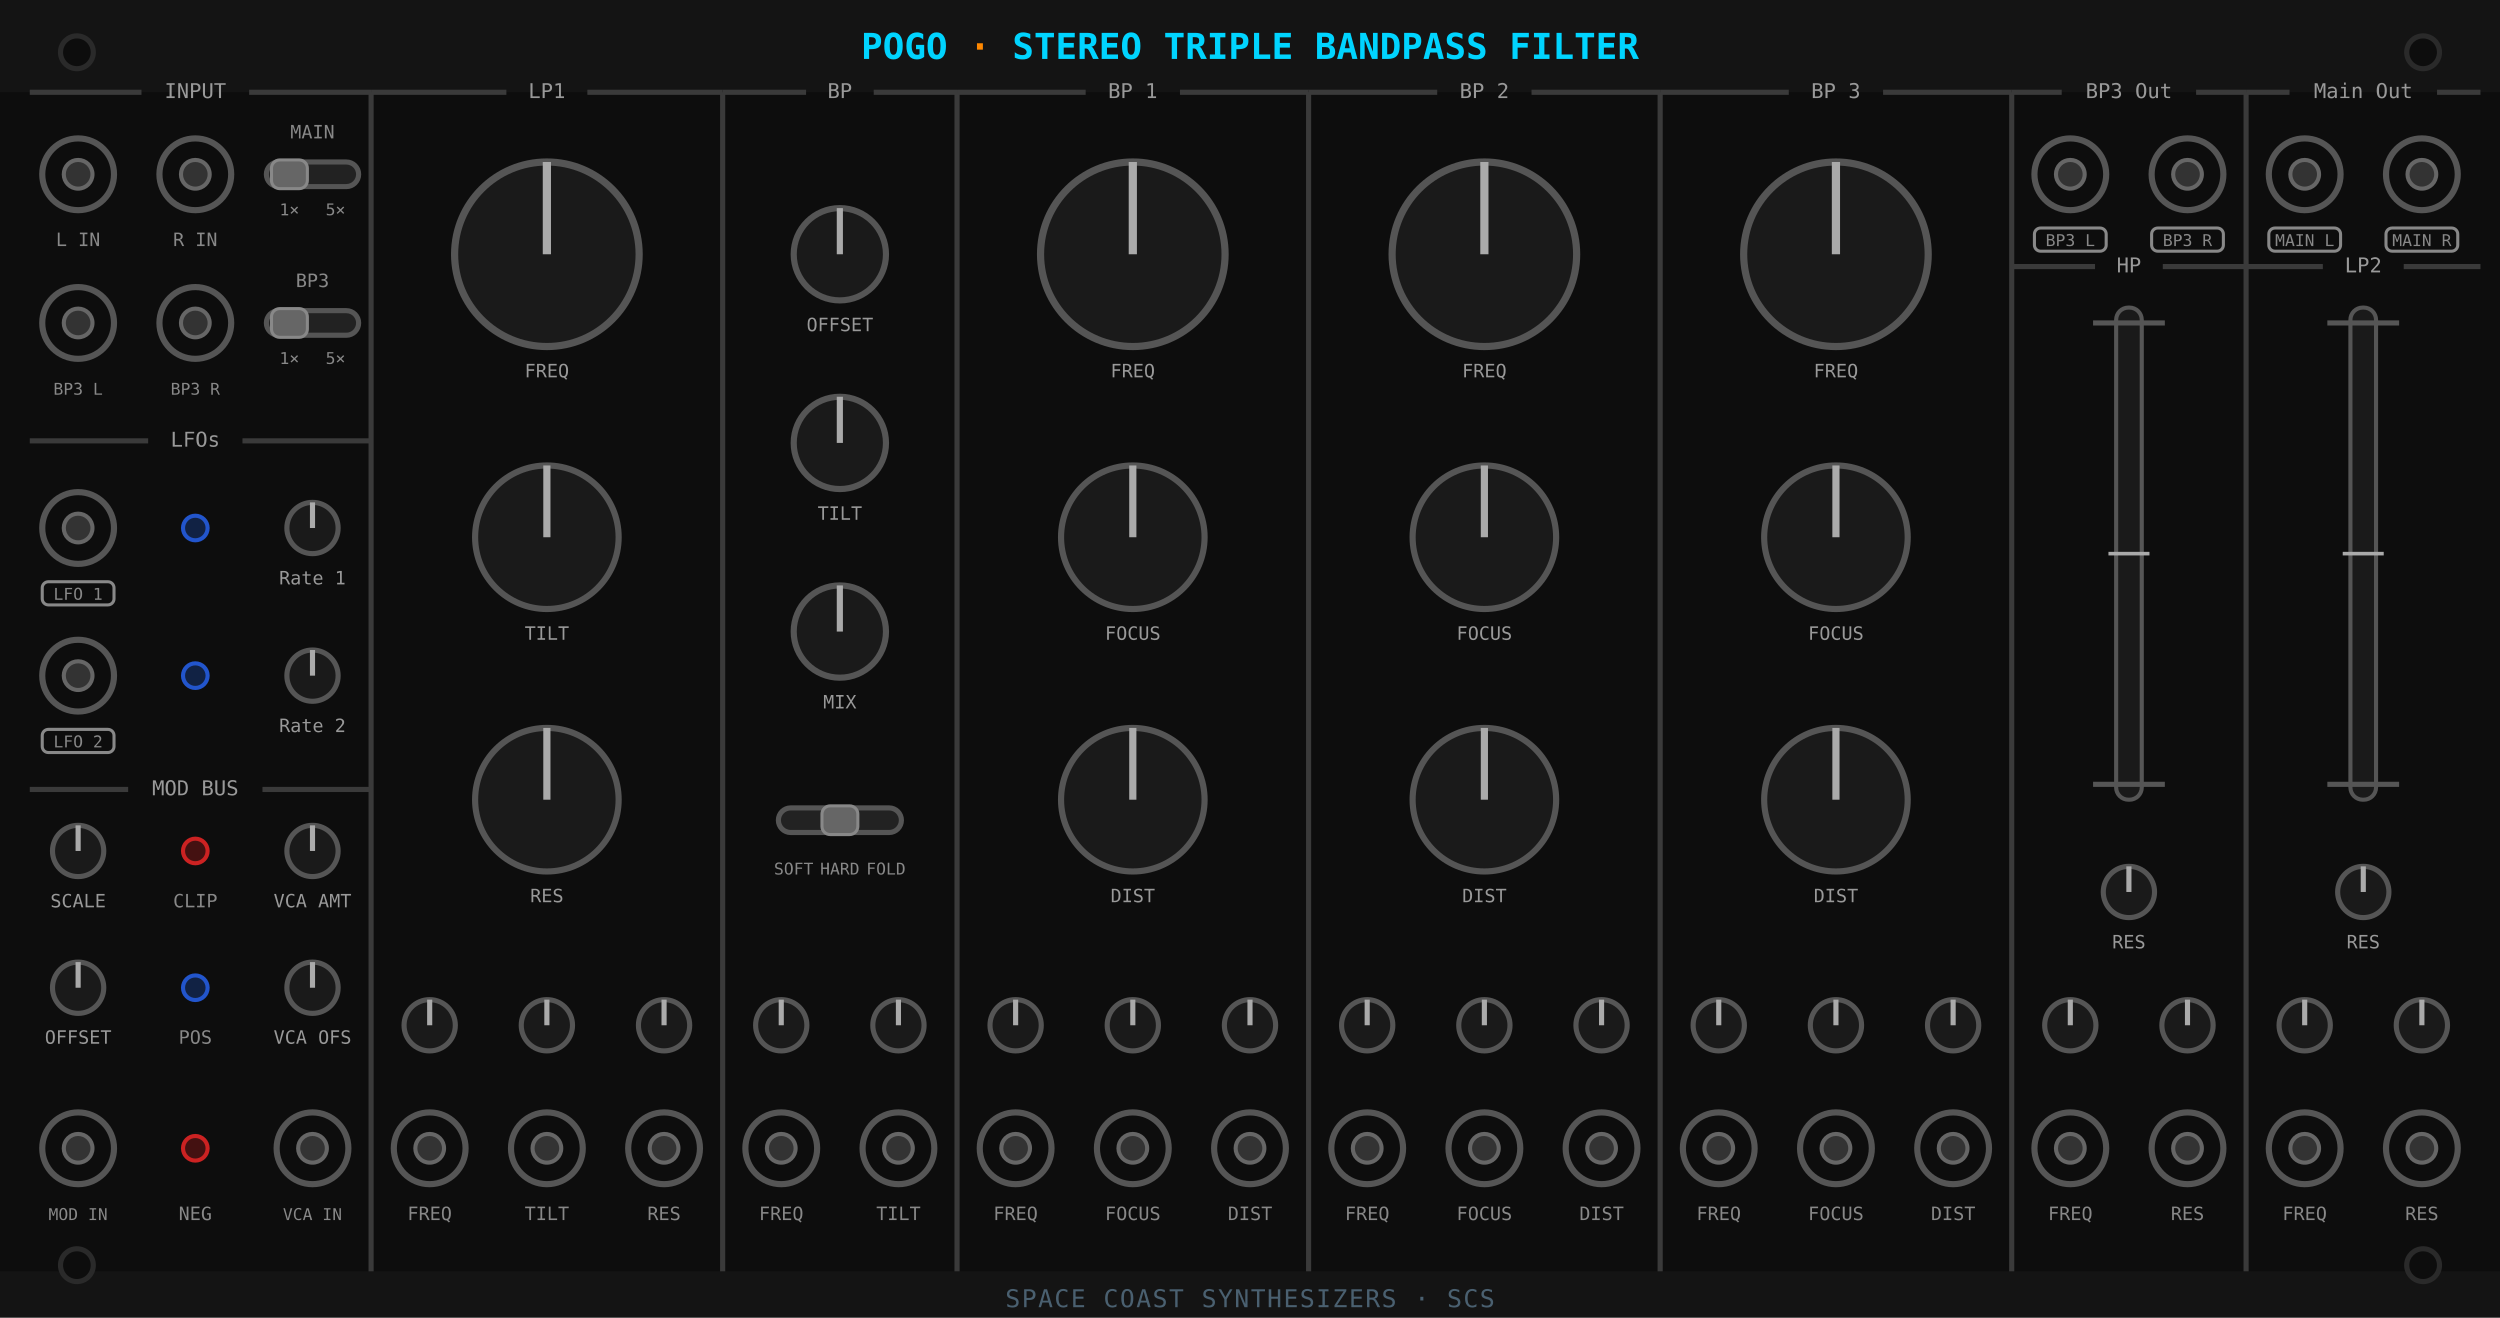
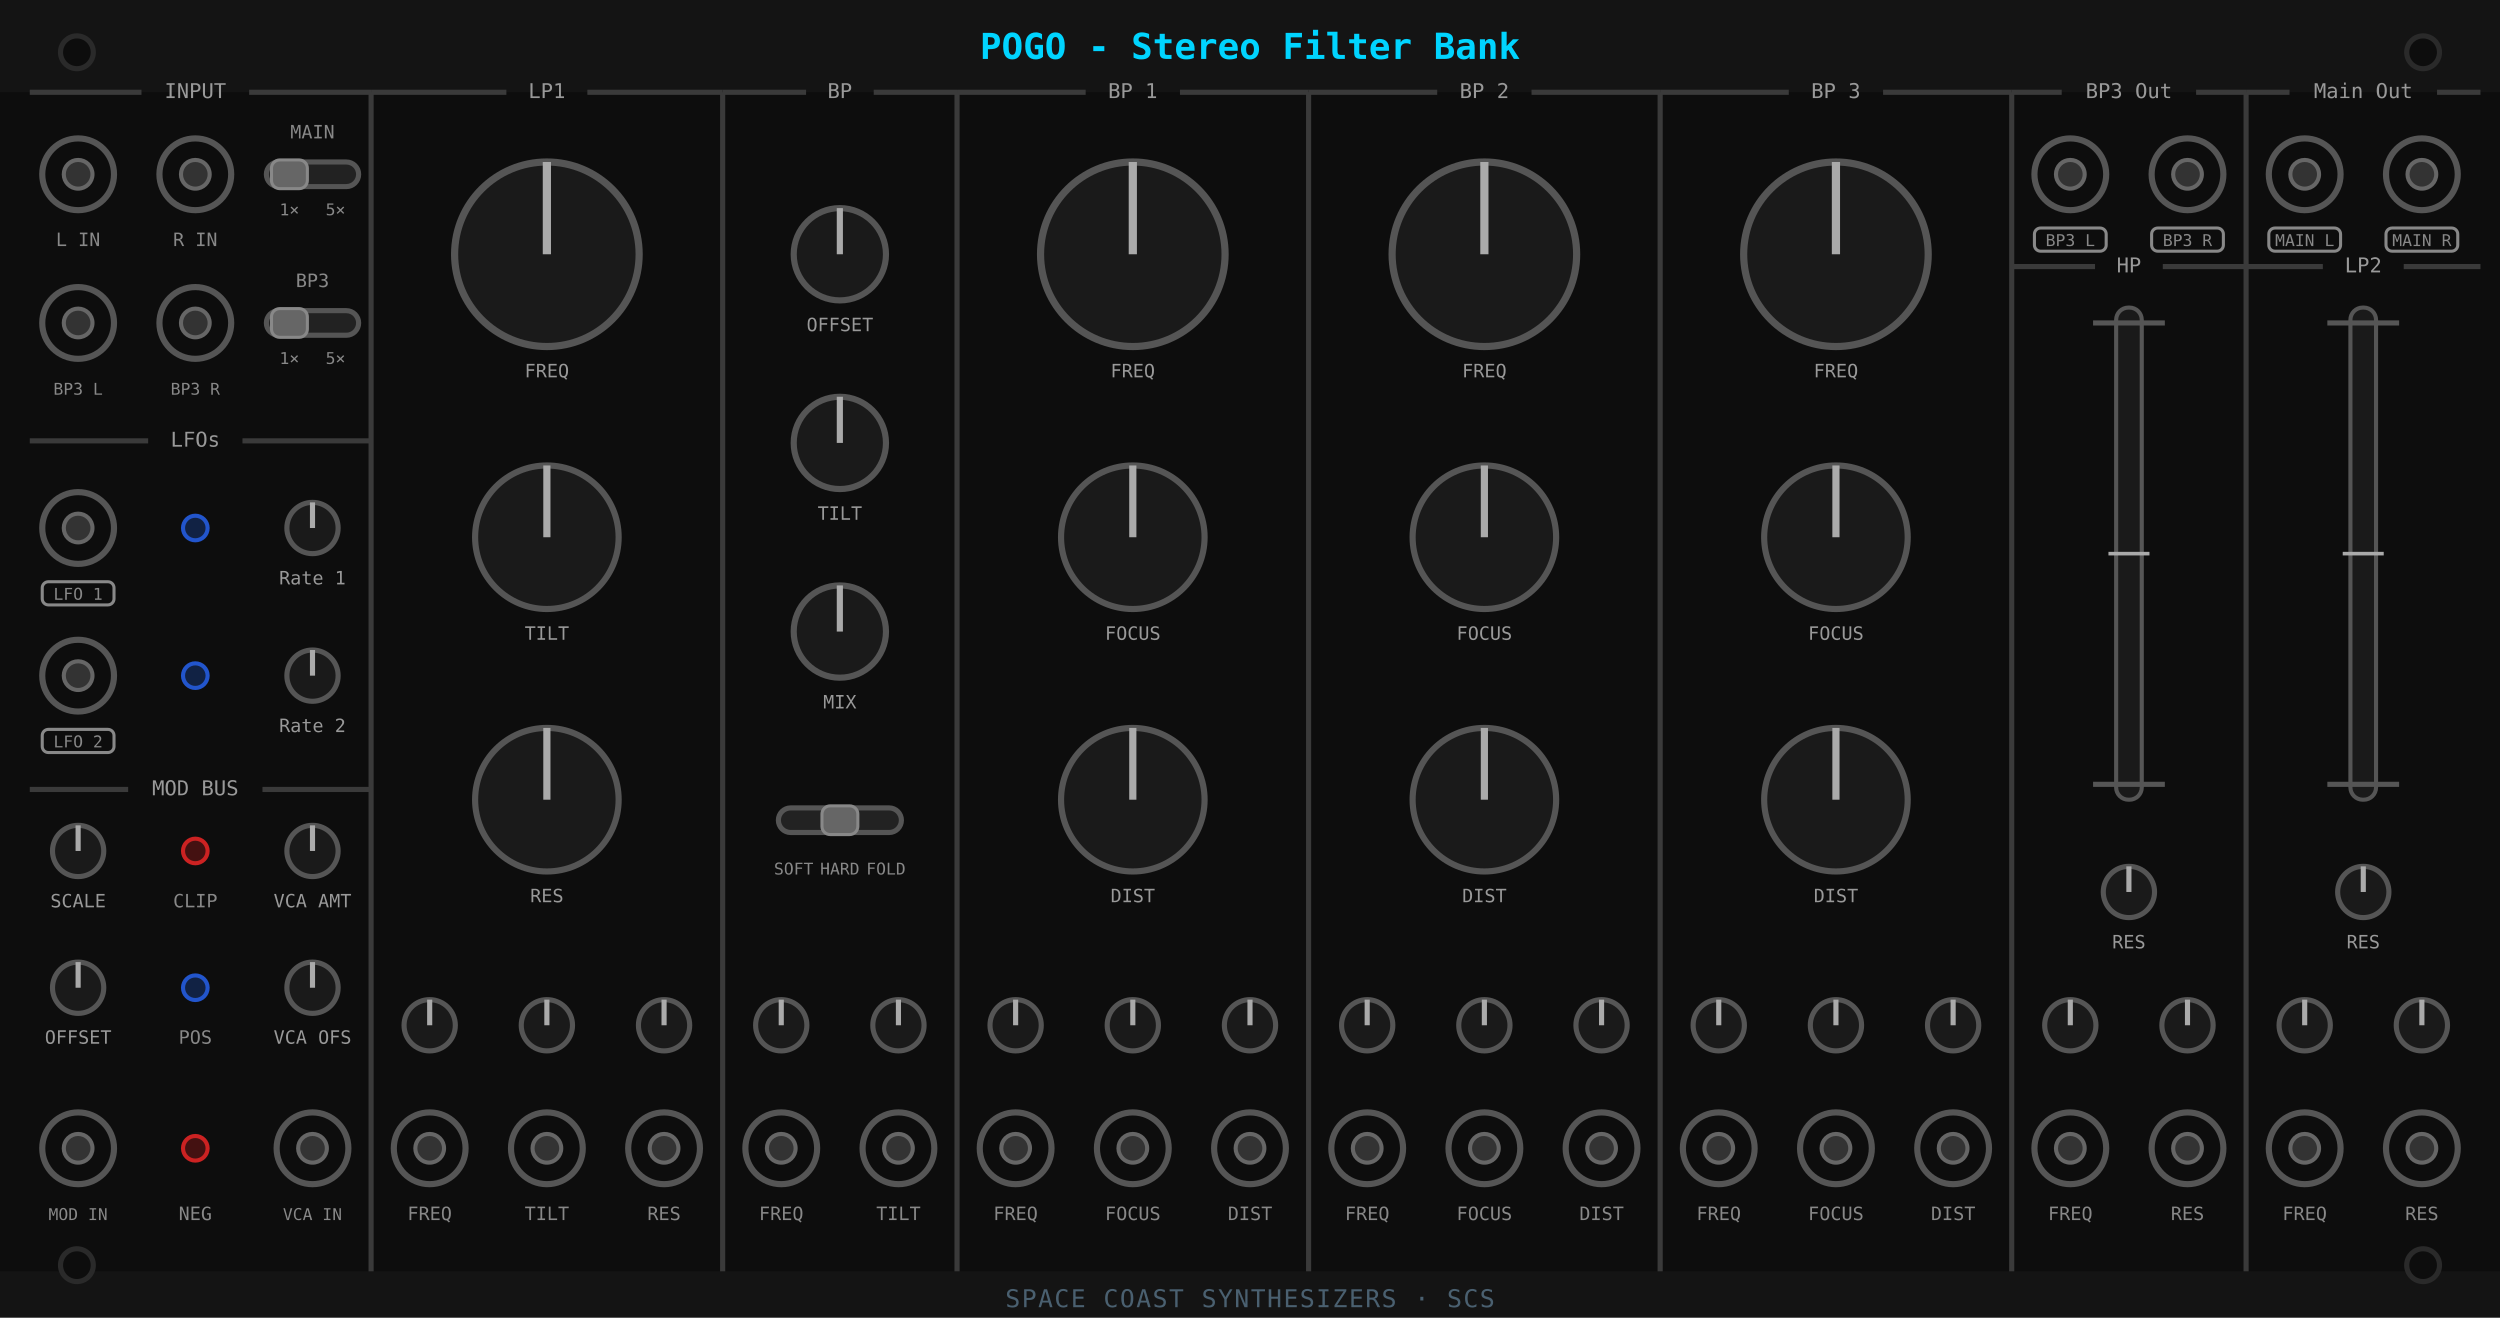
<svg xmlns="http://www.w3.org/2000/svg" width="243.84mm" height="128.5mm" viewBox="0 0 243.84 128.5">
  <rect x="0" y="0" width="243.84" height="128.5" fill="#0d0d0d" />
  <rect x="0" y="0" width="243.84" height="9.0" fill="#141414" />
  <rect x="0" y="124.0" width="243.84" height="4.5" fill="#141414" />
  <circle cx="7.5" cy="5.1" r="1.6" fill="#0d0d0d" stroke="#2a2a2a" stroke-width="0.5" />
  <circle cx="236.34" cy="5.1" r="1.6" fill="#0d0d0d" stroke="#2a2a2a" stroke-width="0.5" />
  <circle cx="7.5" cy="123.4" r="1.6" fill="#0d0d0d" stroke="#2a2a2a" stroke-width="0.5" />
  <circle cx="236.34" cy="123.4" r="1.6" fill="#0d0d0d" stroke="#2a2a2a" stroke-width="0.5" />
-   <text x="121.92" y="5.75" fill="#00d4ff" font-family="monospace" font-size="3.5" font-weight="bold" text-anchor="middle">POGO  <tspan fill="#ff8800">·</tspan> STEREO TRIPLE BANDPASS FILTER</text>
+   <text x="121.92" y="5.75" fill="#00d4ff" font-family="monospace" font-size="3.5" font-weight="bold" text-anchor="middle">POGO - Stereo Filter Bank</text>
  <text x="121.92" y="127.5" fill="#4a6070" font-family="monospace" font-size="2.4" text-anchor="middle" letter-spacing="0.15">SPACE COAST SYNTHESIZERS  ·  SCS</text>
  <line x1="36.195" y1="9.0" x2="36.195" y2="124.0" stroke="#3a3a3a" stroke-width="0.5" />
  <line x1="70.485" y1="9.0" x2="70.485" y2="124.0" stroke="#3a3a3a" stroke-width="0.5" />
  <line x1="93.345" y1="9.0" x2="93.345" y2="124.0" stroke="#3a3a3a" stroke-width="0.5" />
  <line x1="127.635" y1="9.0" x2="127.635" y2="124.0" stroke="#3a3a3a" stroke-width="0.5" />
  <line x1="161.925" y1="9.0" x2="161.925" y2="124.0" stroke="#3a3a3a" stroke-width="0.5" />
  <line x1="196.215" y1="9.0" x2="196.215" y2="124.0" stroke="#3a3a3a" stroke-width="0.5" />
  <line x1="219.075" y1="9.0" x2="219.075" y2="124.0" stroke="#3a3a3a" stroke-width="0.5" />
  <line x1="2.905" y1="9.0" x2="13.80" y2="9.0" stroke="#3a3a3a" stroke-width="0.5" />
  <line x1="24.30" y1="9.0" x2="36.195" y2="9.0" stroke="#3a3a3a" stroke-width="0.5" />
  <text x="19.05" y="9.0" fill="#999" font-family="monospace" font-size="2.0" text-anchor="middle" dominant-baseline="middle">INPUT</text>
  <line x1="2.905" y1="43.0" x2="14.45" y2="43.0" stroke="#3a3a3a" stroke-width="0.5" />
  <line x1="23.65" y1="43.0" x2="36.195" y2="43.0" stroke="#3a3a3a" stroke-width="0.5" />
  <text x="19.05" y="43.0" fill="#999" font-family="monospace" font-size="2.0" text-anchor="middle" dominant-baseline="middle">LFOs</text>
  <line x1="2.905" y1="77.0" x2="12.50" y2="77.0" stroke="#3a3a3a" stroke-width="0.5" />
  <line x1="25.60" y1="77.0" x2="36.195" y2="77.0" stroke="#3a3a3a" stroke-width="0.5" />
  <text x="19.05" y="77.0" fill="#999" font-family="monospace" font-size="2.0" text-anchor="middle" dominant-baseline="middle">MOD BUS</text>
  <line x1="36.195" y1="9.0" x2="49.39" y2="9.0" stroke="#3a3a3a" stroke-width="0.5" />
  <line x1="57.29" y1="9.0" x2="70.485" y2="9.0" stroke="#3a3a3a" stroke-width="0.5" />
  <text x="53.34" y="9.0" fill="#999" font-family="monospace" font-size="2.0" text-anchor="middle" dominant-baseline="middle">LP1</text>
  <line x1="70.485" y1="9.0" x2="78.62" y2="9.0" stroke="#3a3a3a" stroke-width="0.5" />
  <line x1="85.22" y1="9.0" x2="93.345" y2="9.0" stroke="#3a3a3a" stroke-width="0.5" />
  <text x="81.915" y="9.0" fill="#999" font-family="monospace" font-size="2.0" text-anchor="middle" dominant-baseline="middle">BP</text>
  <line x1="93.345" y1="9.0" x2="105.89" y2="9.0" stroke="#3a3a3a" stroke-width="0.5" />
  <line x1="115.09" y1="9.0" x2="127.635" y2="9.0" stroke="#3a3a3a" stroke-width="0.5" />
  <text x="110.49" y="9.0" fill="#999" font-family="monospace" font-size="2.0" text-anchor="middle" dominant-baseline="middle">BP 1</text>
  <line x1="127.635" y1="9.0" x2="140.18" y2="9.0" stroke="#3a3a3a" stroke-width="0.5" />
  <line x1="149.38" y1="9.0" x2="161.925" y2="9.0" stroke="#3a3a3a" stroke-width="0.5" />
  <text x="144.78" y="9.0" fill="#999" font-family="monospace" font-size="2.0" text-anchor="middle" dominant-baseline="middle">BP 2</text>
  <line x1="161.925" y1="9.0" x2="174.47" y2="9.0" stroke="#3a3a3a" stroke-width="0.5" />
  <line x1="183.67" y1="9.0" x2="196.215" y2="9.0" stroke="#3a3a3a" stroke-width="0.5" />
  <text x="179.07" y="9.0" fill="#999" font-family="monospace" font-size="2.0" text-anchor="middle" dominant-baseline="middle">BP 3</text>
  <line x1="196.215" y1="9.0" x2="201.09" y2="9.0" stroke="#3a3a3a" stroke-width="0.5" />
  <line x1="214.20" y1="9.0" x2="219.075" y2="9.0" stroke="#3a3a3a" stroke-width="0.5" />
  <text x="207.645" y="9.0" fill="#999" font-family="monospace" font-size="2.0" text-anchor="middle" dominant-baseline="middle">BP3 Out</text>
  <line x1="196.215" y1="26.0" x2="204.34" y2="26.0" stroke="#3a3a3a" stroke-width="0.5" />
  <line x1="210.95" y1="26.0" x2="219.075" y2="26.0" stroke="#3a3a3a" stroke-width="0.5" />
  <text x="207.645" y="26.0" fill="#999" font-family="monospace" font-size="2.0" text-anchor="middle" dominant-baseline="middle">HP</text>
  <line x1="219.075" y1="9.0" x2="223.31" y2="9.0" stroke="#3a3a3a" stroke-width="0.5" />
  <line x1="237.70" y1="9.0" x2="241.935" y2="9.0" stroke="#3a3a3a" stroke-width="0.5" />
  <text x="230.505" y="9.0" fill="#999" font-family="monospace" font-size="2.0" text-anchor="middle" dominant-baseline="middle">Main Out</text>
  <line x1="219.075" y1="26.0" x2="226.56" y2="26.0" stroke="#3a3a3a" stroke-width="0.5" />
  <line x1="234.45" y1="26.0" x2="241.935" y2="26.0" stroke="#3a3a3a" stroke-width="0.5" />
  <text x="230.505" y="26.0" fill="#999" font-family="monospace" font-size="2.0" text-anchor="middle" dominant-baseline="middle">LP2</text>
  <circle cx="7.62" cy="17.0" r="3.5" fill="none" stroke="#555" stroke-width="0.6" />
  <circle cx="7.62" cy="17.0" r="1.4" fill="#333" stroke="#666" stroke-width="0.4" />
  <text x="7.62" y="24.0" fill="#888" font-family="monospace" font-size="1.8" text-anchor="middle">L IN</text>
  <circle cx="19.05" cy="17.0" r="3.5" fill="none" stroke="#555" stroke-width="0.6" />
  <circle cx="19.05" cy="17.0" r="1.4" fill="#333" stroke="#666" stroke-width="0.4" />
  <text x="19.05" y="24.0" fill="#888" font-family="monospace" font-size="1.8" text-anchor="middle">R IN</text>
  <text x="30.48" y="13.5" fill="#888" font-family="monospace" font-size="1.8" text-anchor="middle">MAIN</text>
  <rect x="25.98" y="15.80" width="9" height="2.4" rx="1.2" fill="#222" stroke="#555" stroke-width="0.5" />
  <rect x="26.48" y="15.60" width="3.5" height="2.8" rx="0.8" fill="#666" stroke="#888" stroke-width="0.3" />
  <text x="28.23" y="21.0" fill="#888" font-family="monospace" font-size="1.6" text-anchor="middle">1×</text>
  <text x="32.73" y="21.0" fill="#888" font-family="monospace" font-size="1.6" text-anchor="middle">5×</text>
  <circle cx="7.62" cy="31.5" r="3.5" fill="none" stroke="#555" stroke-width="0.6" />
  <circle cx="7.62" cy="31.5" r="1.4" fill="#333" stroke="#666" stroke-width="0.4" />
  <text x="7.62" y="38.5" fill="#888" font-family="monospace" font-size="1.6" text-anchor="middle">BP3 L</text>
  <circle cx="19.05" cy="31.5" r="3.5" fill="none" stroke="#555" stroke-width="0.6" />
  <circle cx="19.05" cy="31.5" r="1.4" fill="#333" stroke="#666" stroke-width="0.4" />
  <text x="19.05" y="38.5" fill="#888" font-family="monospace" font-size="1.6" text-anchor="middle">BP3 R</text>
  <text x="30.48" y="28.0" fill="#888" font-family="monospace" font-size="1.8" text-anchor="middle">BP3</text>
  <rect x="25.98" y="30.30" width="9" height="2.4" rx="1.2" fill="#222" stroke="#555" stroke-width="0.5" />
  <rect x="26.48" y="30.10" width="3.5" height="2.8" rx="0.8" fill="#666" stroke="#888" stroke-width="0.3" />
  <text x="28.23" y="35.5" fill="#888" font-family="monospace" font-size="1.6" text-anchor="middle">1×</text>
  <text x="32.73" y="35.5" fill="#888" font-family="monospace" font-size="1.6" text-anchor="middle">5×</text>
  <circle cx="7.62" cy="51.5" r="3.5" fill="none" stroke="#555" stroke-width="0.6" />
  <circle cx="7.62" cy="51.5" r="1.4" fill="#333" stroke="#666" stroke-width="0.4" />
  <rect x="4.12" y="56.74" width="7.0" height="2.26" rx="0.6" fill="none" stroke="#888" stroke-width="0.3" />
  <text x="7.62" y="58.5" fill="#888" font-family="monospace" font-size="1.6" text-anchor="middle">LFO 1</text>
  <circle cx="19.05" cy="51.5" r="1.2" fill="#112244" stroke="#2255cc" stroke-width="0.4" />
  <circle cx="30.48" cy="51.5" r="2.5" fill="#1a1a1a" stroke="#555" stroke-width="0.5" />
  <line x1="30.48" y1="51.5" x2="30.48" y2="49.0" stroke="#aaa" stroke-width="0.5" />
  <text x="30.48" y="57.0" fill="#999" font-family="monospace" font-size="1.8" text-anchor="middle">Rate 1</text>
  <circle cx="7.62" cy="65.9" r="3.5" fill="none" stroke="#555" stroke-width="0.6" />
  <circle cx="7.62" cy="65.9" r="1.4" fill="#333" stroke="#666" stroke-width="0.4" />
  <rect x="4.12" y="71.14" width="7.0" height="2.26" rx="0.6" fill="none" stroke="#888" stroke-width="0.3" />
  <text x="7.62" y="72.9" fill="#888" font-family="monospace" font-size="1.6" text-anchor="middle">LFO 2</text>
  <circle cx="19.05" cy="65.9" r="1.2" fill="#112244" stroke="#2255cc" stroke-width="0.4" />
  <circle cx="30.48" cy="65.9" r="2.5" fill="#1a1a1a" stroke="#555" stroke-width="0.5" />
  <line x1="30.48" y1="65.9" x2="30.48" y2="63.4" stroke="#aaa" stroke-width="0.5" />
  <text x="30.48" y="71.4" fill="#999" font-family="monospace" font-size="1.8" text-anchor="middle">Rate 2</text>
  <circle cx="7.62" cy="83.0" r="2.5" fill="#1a1a1a" stroke="#555" stroke-width="0.5" />
  <line x1="7.62" y1="83.0" x2="7.62" y2="80.5" stroke="#aaa" stroke-width="0.5" />
  <text x="7.62" y="88.5" fill="#999" font-family="monospace" font-size="1.8" text-anchor="middle">SCALE</text>
  <circle cx="30.48" cy="83.0" r="2.5" fill="#1a1a1a" stroke="#555" stroke-width="0.5" />
  <line x1="30.48" y1="83.0" x2="30.48" y2="80.5" stroke="#aaa" stroke-width="0.5" />
  <text x="30.48" y="88.5" fill="#999" font-family="monospace" font-size="1.8" text-anchor="middle">VCA AMT</text>
  <circle cx="19.05" cy="83.0" r="1.2" fill="#441111" stroke="#cc2222" stroke-width="0.4" />
  <text x="19.05" y="88.5" fill="#888" font-family="monospace" font-size="1.8" text-anchor="middle">CLIP</text>
  <circle cx="7.62" cy="96.34" r="2.5" fill="#1a1a1a" stroke="#555" stroke-width="0.5" />
  <line x1="7.62" y1="96.34" x2="7.62" y2="93.84" stroke="#aaa" stroke-width="0.5" />
  <text x="7.62" y="101.8" fill="#999" font-family="monospace" font-size="1.8" text-anchor="middle">OFFSET</text>
  <circle cx="30.48" cy="96.34" r="2.5" fill="#1a1a1a" stroke="#555" stroke-width="0.5" />
  <line x1="30.48" y1="96.34" x2="30.48" y2="93.84" stroke="#aaa" stroke-width="0.5" />
  <text x="30.48" y="101.8" fill="#999" font-family="monospace" font-size="1.8" text-anchor="middle">VCA OFS</text>
  <circle cx="19.05" cy="96.34" r="1.2" fill="#112244" stroke="#2255cc" stroke-width="0.4" />
  <text x="19.05" y="101.8" fill="#888" font-family="monospace" font-size="1.8" text-anchor="middle">POS</text>
  <circle cx="7.62" cy="112.0" r="3.5" fill="none" stroke="#555" stroke-width="0.6" />
  <circle cx="7.62" cy="112.0" r="1.4" fill="#333" stroke="#666" stroke-width="0.4" />
  <text x="7.62" y="119.0" fill="#888" font-family="monospace" font-size="1.6" text-anchor="middle">MOD IN</text>
  <circle cx="19.05" cy="112.0" r="1.2" fill="#441111" stroke="#cc2222" stroke-width="0.4" />
  <text x="19.05" y="119.0" fill="#888" font-family="monospace" font-size="1.8" text-anchor="middle">NEG</text>
  <circle cx="30.48" cy="112.0" r="3.5" fill="none" stroke="#555" stroke-width="0.6" />
  <circle cx="30.48" cy="112.0" r="1.4" fill="#333" stroke="#666" stroke-width="0.4" />
  <text x="30.48" y="119.0" fill="#888" font-family="monospace" font-size="1.6" text-anchor="middle">VCA IN</text>
  <circle cx="53.34" cy="24.8" r="9.0" fill="#1a1a1a" stroke="#555" stroke-width="0.7" />
  <line x1="53.34" y1="24.8" x2="53.34" y2="15.8" stroke="#aaa" stroke-width="0.8" />
  <text x="53.34" y="36.8" fill="#999" font-family="monospace" font-size="1.8" text-anchor="middle">FREQ</text>
  <circle cx="53.34" cy="52.4" r="7.0" fill="#1a1a1a" stroke="#555" stroke-width="0.6" />
  <line x1="53.34" y1="52.4" x2="53.34" y2="45.4" stroke="#aaa" stroke-width="0.7" />
  <text x="53.34" y="62.4" fill="#999" font-family="monospace" font-size="1.8" text-anchor="middle">TILT</text>
  <circle cx="53.34" cy="78.0" r="7.0" fill="#1a1a1a" stroke="#555" stroke-width="0.6" />
  <line x1="53.34" y1="78.0" x2="53.34" y2="71.0" stroke="#aaa" stroke-width="0.7" />
  <text x="53.34" y="88.0" fill="#999" font-family="monospace" font-size="1.8" text-anchor="middle">RES</text>
  <circle cx="41.91" cy="100.0" r="2.5" fill="#1a1a1a" stroke="#555" stroke-width="0.5" />
  <line x1="41.91" y1="100.0" x2="41.91" y2="97.5" stroke="#aaa" stroke-width="0.5" />
  <text x="41.91" y="105.5" fill="#999" font-family="monospace" font-size="1.8" text-anchor="middle" />
  <circle cx="53.34" cy="100.0" r="2.5" fill="#1a1a1a" stroke="#555" stroke-width="0.5" />
  <line x1="53.34" y1="100.0" x2="53.34" y2="97.5" stroke="#aaa" stroke-width="0.5" />
  <text x="53.34" y="105.5" fill="#999" font-family="monospace" font-size="1.8" text-anchor="middle" />
  <circle cx="64.77" cy="100.0" r="2.5" fill="#1a1a1a" stroke="#555" stroke-width="0.5" />
  <line x1="64.77" y1="100.0" x2="64.77" y2="97.5" stroke="#aaa" stroke-width="0.5" />
  <text x="64.77" y="105.5" fill="#999" font-family="monospace" font-size="1.8" text-anchor="middle" />
  <circle cx="41.91" cy="112.0" r="3.5" fill="none" stroke="#555" stroke-width="0.6" />
  <circle cx="41.91" cy="112.0" r="1.4" fill="#333" stroke="#666" stroke-width="0.4" />
  <text x="41.91" y="119.0" fill="#888" font-family="monospace" font-size="1.8" text-anchor="middle">FREQ</text>
  <circle cx="53.34" cy="112.0" r="3.5" fill="none" stroke="#555" stroke-width="0.6" />
  <circle cx="53.34" cy="112.0" r="1.4" fill="#333" stroke="#666" stroke-width="0.4" />
  <text x="53.34" y="119.0" fill="#888" font-family="monospace" font-size="1.8" text-anchor="middle">TILT</text>
  <circle cx="64.77" cy="112.0" r="3.5" fill="none" stroke="#555" stroke-width="0.6" />
  <circle cx="64.77" cy="112.0" r="1.4" fill="#333" stroke="#666" stroke-width="0.4" />
  <text x="64.77" y="119.0" fill="#888" font-family="monospace" font-size="1.8" text-anchor="middle">RES</text>
  <circle cx="81.915" cy="24.8" r="4.5" fill="#1a1a1a" stroke="#555" stroke-width="0.6" />
  <line x1="81.915" y1="24.8" x2="81.915" y2="20.3" stroke="#aaa" stroke-width="0.6" />
  <text x="81.915" y="32.3" fill="#999" font-family="monospace" font-size="1.8" text-anchor="middle">OFFSET</text>
  <circle cx="81.915" cy="43.2" r="4.5" fill="#1a1a1a" stroke="#555" stroke-width="0.6" />
  <line x1="81.915" y1="43.2" x2="81.915" y2="38.7" stroke="#aaa" stroke-width="0.6" />
  <text x="81.915" y="50.7" fill="#999" font-family="monospace" font-size="1.8" text-anchor="middle">TILT</text>
  <circle cx="81.915" cy="61.6" r="4.5" fill="#1a1a1a" stroke="#555" stroke-width="0.6" />
  <line x1="81.915" y1="61.6" x2="81.915" y2="57.1" stroke="#aaa" stroke-width="0.6" />
  <text x="81.915" y="69.1" fill="#999" font-family="monospace" font-size="1.8" text-anchor="middle">MIX</text>
  <rect x="75.92" y="78.80" width="12" height="2.4" rx="1.2" fill="#222" stroke="#555" stroke-width="0.5" />
  <rect x="80.17" y="78.60" width="3.5" height="2.8" rx="0.8" fill="#666" stroke="#888" stroke-width="0.3" />
  <text x="77.415" y="85.3" fill="#888" font-family="monospace" font-size="1.6" text-anchor="middle">SOFT</text>
  <text x="81.915" y="85.3" fill="#888" font-family="monospace" font-size="1.6" text-anchor="middle">HARD</text>
  <text x="86.415" y="85.3" fill="#888" font-family="monospace" font-size="1.6" text-anchor="middle">FOLD</text>
  <text x="81.915" y="88.8" fill="#999" font-family="monospace" font-size="1.8" text-anchor="middle" />
  <circle cx="76.2" cy="100.0" r="2.5" fill="#1a1a1a" stroke="#555" stroke-width="0.5" />
  <line x1="76.2" y1="100.0" x2="76.2" y2="97.5" stroke="#aaa" stroke-width="0.5" />
  <text x="76.2" y="105.5" fill="#999" font-family="monospace" font-size="1.8" text-anchor="middle" />
  <circle cx="87.63" cy="100.0" r="2.5" fill="#1a1a1a" stroke="#555" stroke-width="0.5" />
  <line x1="87.63" y1="100.0" x2="87.63" y2="97.5" stroke="#aaa" stroke-width="0.5" />
  <text x="87.63" y="105.5" fill="#999" font-family="monospace" font-size="1.8" text-anchor="middle" />
  <circle cx="76.2" cy="112.0" r="3.5" fill="none" stroke="#555" stroke-width="0.6" />
  <circle cx="76.2" cy="112.0" r="1.4" fill="#333" stroke="#666" stroke-width="0.4" />
  <text x="76.2" y="119.0" fill="#888" font-family="monospace" font-size="1.8" text-anchor="middle">FREQ</text>
  <circle cx="87.63" cy="112.0" r="3.5" fill="none" stroke="#555" stroke-width="0.6" />
  <circle cx="87.63" cy="112.0" r="1.4" fill="#333" stroke="#666" stroke-width="0.4" />
  <text x="87.63" y="119.0" fill="#888" font-family="monospace" font-size="1.8" text-anchor="middle">TILT</text>
  <circle cx="110.49" cy="24.8" r="9.0" fill="#1a1a1a" stroke="#555" stroke-width="0.7" />
  <line x1="110.49" y1="24.8" x2="110.49" y2="15.8" stroke="#aaa" stroke-width="0.8" />
  <text x="110.49" y="36.8" fill="#999" font-family="monospace" font-size="1.8" text-anchor="middle">FREQ</text>
  <circle cx="110.49" cy="52.4" r="7.0" fill="#1a1a1a" stroke="#555" stroke-width="0.6" />
  <line x1="110.49" y1="52.4" x2="110.49" y2="45.4" stroke="#aaa" stroke-width="0.7" />
  <text x="110.49" y="62.4" fill="#999" font-family="monospace" font-size="1.8" text-anchor="middle">FOCUS</text>
  <circle cx="110.49" cy="78.0" r="7.0" fill="#1a1a1a" stroke="#555" stroke-width="0.6" />
  <line x1="110.49" y1="78.0" x2="110.49" y2="71.0" stroke="#aaa" stroke-width="0.7" />
  <text x="110.49" y="88.0" fill="#999" font-family="monospace" font-size="1.8" text-anchor="middle">DIST</text>
  <circle cx="99.06" cy="100.0" r="2.5" fill="#1a1a1a" stroke="#555" stroke-width="0.5" />
  <line x1="99.06" y1="100.0" x2="99.06" y2="97.5" stroke="#aaa" stroke-width="0.5" />
  <text x="99.06" y="105.5" fill="#999" font-family="monospace" font-size="1.8" text-anchor="middle" />
  <circle cx="110.49" cy="100.0" r="2.5" fill="#1a1a1a" stroke="#555" stroke-width="0.5" />
  <line x1="110.49" y1="100.0" x2="110.49" y2="97.5" stroke="#aaa" stroke-width="0.5" />
  <text x="110.49" y="105.5" fill="#999" font-family="monospace" font-size="1.8" text-anchor="middle" />
  <circle cx="121.92" cy="100.0" r="2.5" fill="#1a1a1a" stroke="#555" stroke-width="0.5" />
  <line x1="121.92" y1="100.0" x2="121.92" y2="97.5" stroke="#aaa" stroke-width="0.5" />
  <text x="121.92" y="105.5" fill="#999" font-family="monospace" font-size="1.8" text-anchor="middle" />
  <circle cx="99.06" cy="112.0" r="3.5" fill="none" stroke="#555" stroke-width="0.6" />
  <circle cx="99.06" cy="112.0" r="1.4" fill="#333" stroke="#666" stroke-width="0.4" />
  <text x="99.06" y="119.0" fill="#888" font-family="monospace" font-size="1.8" text-anchor="middle">FREQ</text>
  <circle cx="110.49" cy="112.0" r="3.5" fill="none" stroke="#555" stroke-width="0.6" />
  <circle cx="110.49" cy="112.0" r="1.4" fill="#333" stroke="#666" stroke-width="0.4" />
  <text x="110.49" y="119.0" fill="#888" font-family="monospace" font-size="1.8" text-anchor="middle">FOCUS</text>
  <circle cx="121.92" cy="112.0" r="3.5" fill="none" stroke="#555" stroke-width="0.6" />
  <circle cx="121.92" cy="112.0" r="1.4" fill="#333" stroke="#666" stroke-width="0.4" />
  <text x="121.92" y="119.0" fill="#888" font-family="monospace" font-size="1.8" text-anchor="middle">DIST</text>
  <circle cx="144.78" cy="24.8" r="9.0" fill="#1a1a1a" stroke="#555" stroke-width="0.7" />
  <line x1="144.78" y1="24.8" x2="144.78" y2="15.8" stroke="#aaa" stroke-width="0.8" />
  <text x="144.78" y="36.8" fill="#999" font-family="monospace" font-size="1.8" text-anchor="middle">FREQ</text>
  <circle cx="144.78" cy="52.4" r="7.0" fill="#1a1a1a" stroke="#555" stroke-width="0.6" />
  <line x1="144.78" y1="52.4" x2="144.78" y2="45.4" stroke="#aaa" stroke-width="0.7" />
  <text x="144.78" y="62.4" fill="#999" font-family="monospace" font-size="1.8" text-anchor="middle">FOCUS</text>
  <circle cx="144.78" cy="78.0" r="7.0" fill="#1a1a1a" stroke="#555" stroke-width="0.6" />
  <line x1="144.78" y1="78.0" x2="144.78" y2="71.0" stroke="#aaa" stroke-width="0.7" />
  <text x="144.78" y="88.0" fill="#999" font-family="monospace" font-size="1.8" text-anchor="middle">DIST</text>
  <circle cx="133.35" cy="100.0" r="2.5" fill="#1a1a1a" stroke="#555" stroke-width="0.5" />
  <line x1="133.35" y1="100.0" x2="133.35" y2="97.5" stroke="#aaa" stroke-width="0.5" />
  <text x="133.35" y="105.5" fill="#999" font-family="monospace" font-size="1.8" text-anchor="middle" />
  <circle cx="144.78" cy="100.0" r="2.5" fill="#1a1a1a" stroke="#555" stroke-width="0.5" />
  <line x1="144.78" y1="100.0" x2="144.78" y2="97.5" stroke="#aaa" stroke-width="0.5" />
  <text x="144.78" y="105.5" fill="#999" font-family="monospace" font-size="1.8" text-anchor="middle" />
  <circle cx="156.21" cy="100.0" r="2.5" fill="#1a1a1a" stroke="#555" stroke-width="0.5" />
  <line x1="156.21" y1="100.0" x2="156.21" y2="97.5" stroke="#aaa" stroke-width="0.5" />
  <text x="156.21" y="105.5" fill="#999" font-family="monospace" font-size="1.8" text-anchor="middle" />
  <circle cx="133.35" cy="112.0" r="3.5" fill="none" stroke="#555" stroke-width="0.6" />
  <circle cx="133.35" cy="112.0" r="1.4" fill="#333" stroke="#666" stroke-width="0.4" />
  <text x="133.35" y="119.0" fill="#888" font-family="monospace" font-size="1.8" text-anchor="middle">FREQ</text>
  <circle cx="144.78" cy="112.0" r="3.5" fill="none" stroke="#555" stroke-width="0.6" />
  <circle cx="144.78" cy="112.0" r="1.4" fill="#333" stroke="#666" stroke-width="0.4" />
  <text x="144.78" y="119.0" fill="#888" font-family="monospace" font-size="1.8" text-anchor="middle">FOCUS</text>
  <circle cx="156.21" cy="112.0" r="3.5" fill="none" stroke="#555" stroke-width="0.6" />
  <circle cx="156.21" cy="112.0" r="1.4" fill="#333" stroke="#666" stroke-width="0.4" />
  <text x="156.21" y="119.0" fill="#888" font-family="monospace" font-size="1.8" text-anchor="middle">DIST</text>
  <circle cx="179.07" cy="24.8" r="9.0" fill="#1a1a1a" stroke="#555" stroke-width="0.7" />
  <line x1="179.07" y1="24.8" x2="179.07" y2="15.8" stroke="#aaa" stroke-width="0.8" />
  <text x="179.07" y="36.8" fill="#999" font-family="monospace" font-size="1.8" text-anchor="middle">FREQ</text>
  <circle cx="179.07" cy="52.4" r="7.0" fill="#1a1a1a" stroke="#555" stroke-width="0.6" />
  <line x1="179.07" y1="52.4" x2="179.07" y2="45.4" stroke="#aaa" stroke-width="0.7" />
  <text x="179.07" y="62.4" fill="#999" font-family="monospace" font-size="1.8" text-anchor="middle">FOCUS</text>
  <circle cx="179.07" cy="78.0" r="7.0" fill="#1a1a1a" stroke="#555" stroke-width="0.6" />
  <line x1="179.07" y1="78.0" x2="179.07" y2="71.0" stroke="#aaa" stroke-width="0.7" />
  <text x="179.07" y="88.0" fill="#999" font-family="monospace" font-size="1.8" text-anchor="middle">DIST</text>
  <circle cx="167.64" cy="100.0" r="2.5" fill="#1a1a1a" stroke="#555" stroke-width="0.5" />
  <line x1="167.64" y1="100.0" x2="167.64" y2="97.5" stroke="#aaa" stroke-width="0.5" />
  <text x="167.64" y="105.5" fill="#999" font-family="monospace" font-size="1.8" text-anchor="middle" />
  <circle cx="179.07" cy="100.0" r="2.5" fill="#1a1a1a" stroke="#555" stroke-width="0.5" />
  <line x1="179.07" y1="100.0" x2="179.07" y2="97.5" stroke="#aaa" stroke-width="0.5" />
  <text x="179.07" y="105.5" fill="#999" font-family="monospace" font-size="1.8" text-anchor="middle" />
  <circle cx="190.5" cy="100.0" r="2.5" fill="#1a1a1a" stroke="#555" stroke-width="0.5" />
  <line x1="190.5" y1="100.0" x2="190.5" y2="97.5" stroke="#aaa" stroke-width="0.5" />
  <text x="190.5" y="105.5" fill="#999" font-family="monospace" font-size="1.8" text-anchor="middle" />
  <circle cx="167.64" cy="112.0" r="3.5" fill="none" stroke="#555" stroke-width="0.6" />
  <circle cx="167.64" cy="112.0" r="1.4" fill="#333" stroke="#666" stroke-width="0.4" />
  <text x="167.64" y="119.0" fill="#888" font-family="monospace" font-size="1.8" text-anchor="middle">FREQ</text>
  <circle cx="179.07" cy="112.0" r="3.5" fill="none" stroke="#555" stroke-width="0.6" />
  <circle cx="179.07" cy="112.0" r="1.4" fill="#333" stroke="#666" stroke-width="0.4" />
  <text x="179.07" y="119.0" fill="#888" font-family="monospace" font-size="1.8" text-anchor="middle">FOCUS</text>
  <circle cx="190.5" cy="112.0" r="3.5" fill="none" stroke="#555" stroke-width="0.6" />
  <circle cx="190.5" cy="112.0" r="1.4" fill="#333" stroke="#666" stroke-width="0.4" />
  <text x="190.5" y="119.0" fill="#888" font-family="monospace" font-size="1.8" text-anchor="middle">DIST</text>
  <circle cx="201.93" cy="17.0" r="3.5" fill="none" stroke="#555" stroke-width="0.6" />
  <circle cx="201.93" cy="17.0" r="1.4" fill="#333" stroke="#666" stroke-width="0.4" />
  <rect x="198.43" y="22.24" width="7.0" height="2.26" rx="0.6" fill="none" stroke="#888" stroke-width="0.3" />
  <text x="201.93" y="24.0" fill="#888" font-family="monospace" font-size="1.6" text-anchor="middle">BP3 L</text>
  <circle cx="213.36" cy="17.0" r="3.5" fill="none" stroke="#555" stroke-width="0.6" />
  <circle cx="213.36" cy="17.0" r="1.4" fill="#333" stroke="#666" stroke-width="0.4" />
  <rect x="209.86" y="22.24" width="7.0" height="2.26" rx="0.6" fill="none" stroke="#888" stroke-width="0.3" />
  <text x="213.36" y="24.0" fill="#888" font-family="monospace" font-size="1.6" text-anchor="middle">BP3 R</text>
  <rect x="206.40" y="30.00" width="2.5" height="48.0" rx="1.2" fill="#1a1a1a" stroke="#555" stroke-width="0.4" />
  <line x1="204.15" y1="31.50" x2="211.15" y2="31.50" stroke="#555" stroke-width="0.5" />
  <line x1="204.15" y1="76.50" x2="211.15" y2="76.50" stroke="#555" stroke-width="0.5" />
  <line x1="205.65" y1="54.00" x2="209.65" y2="54.00" stroke="#aaa" stroke-width="0.35" />
  <text x="207.645" y="26.5" fill="#888" font-family="monospace" font-size="1.8" text-anchor="middle" />
  <circle cx="207.645" cy="87.0" r="2.5" fill="#1a1a1a" stroke="#555" stroke-width="0.5" />
  <line x1="207.645" y1="87.0" x2="207.645" y2="84.5" stroke="#aaa" stroke-width="0.5" />
  <text x="207.645" y="92.5" fill="#999" font-family="monospace" font-size="1.8" text-anchor="middle">RES</text>
  <circle cx="201.93" cy="100.0" r="2.5" fill="#1a1a1a" stroke="#555" stroke-width="0.5" />
  <line x1="201.93" y1="100.0" x2="201.93" y2="97.5" stroke="#aaa" stroke-width="0.5" />
  <text x="201.93" y="105.5" fill="#999" font-family="monospace" font-size="1.8" text-anchor="middle" />
  <circle cx="213.36" cy="100.0" r="2.5" fill="#1a1a1a" stroke="#555" stroke-width="0.5" />
  <line x1="213.36" y1="100.0" x2="213.36" y2="97.5" stroke="#aaa" stroke-width="0.5" />
  <text x="213.36" y="105.5" fill="#999" font-family="monospace" font-size="1.8" text-anchor="middle" />
  <circle cx="201.93" cy="112.0" r="3.5" fill="none" stroke="#555" stroke-width="0.6" />
  <circle cx="201.93" cy="112.0" r="1.4" fill="#333" stroke="#666" stroke-width="0.4" />
  <text x="201.93" y="119.0" fill="#888" font-family="monospace" font-size="1.8" text-anchor="middle">FREQ</text>
  <circle cx="213.36" cy="112.0" r="3.5" fill="none" stroke="#555" stroke-width="0.6" />
  <circle cx="213.36" cy="112.0" r="1.4" fill="#333" stroke="#666" stroke-width="0.4" />
  <text x="213.36" y="119.0" fill="#888" font-family="monospace" font-size="1.8" text-anchor="middle">RES</text>
  <circle cx="224.79" cy="17.0" r="3.5" fill="none" stroke="#555" stroke-width="0.6" />
  <circle cx="224.79" cy="17.0" r="1.4" fill="#333" stroke="#666" stroke-width="0.4" />
  <rect x="221.29" y="22.24" width="7.0" height="2.26" rx="0.6" fill="none" stroke="#888" stroke-width="0.3" />
  <text x="224.79" y="24.0" fill="#888" font-family="monospace" font-size="1.6" text-anchor="middle">MAIN L</text>
  <circle cx="236.22" cy="17.0" r="3.5" fill="none" stroke="#555" stroke-width="0.6" />
  <circle cx="236.22" cy="17.0" r="1.4" fill="#333" stroke="#666" stroke-width="0.4" />
  <rect x="232.72" y="22.24" width="7.0" height="2.26" rx="0.6" fill="none" stroke="#888" stroke-width="0.3" />
  <text x="236.22" y="24.0" fill="#888" font-family="monospace" font-size="1.6" text-anchor="middle">MAIN R</text>
  <rect x="229.25" y="30.00" width="2.5" height="48.0" rx="1.2" fill="#1a1a1a" stroke="#555" stroke-width="0.4" />
  <line x1="227.00" y1="31.50" x2="234.00" y2="31.50" stroke="#555" stroke-width="0.5" />
  <line x1="227.00" y1="76.50" x2="234.00" y2="76.50" stroke="#555" stroke-width="0.5" />
  <line x1="228.50" y1="54.00" x2="232.50" y2="54.00" stroke="#aaa" stroke-width="0.35" />
  <text x="230.505" y="26.5" fill="#888" font-family="monospace" font-size="1.8" text-anchor="middle" />
  <circle cx="230.505" cy="87.0" r="2.5" fill="#1a1a1a" stroke="#555" stroke-width="0.5" />
  <line x1="230.505" y1="87.0" x2="230.505" y2="84.5" stroke="#aaa" stroke-width="0.5" />
  <text x="230.505" y="92.5" fill="#999" font-family="monospace" font-size="1.8" text-anchor="middle">RES</text>
  <circle cx="224.79" cy="100.0" r="2.5" fill="#1a1a1a" stroke="#555" stroke-width="0.5" />
  <line x1="224.79" y1="100.0" x2="224.79" y2="97.5" stroke="#aaa" stroke-width="0.5" />
  <text x="224.79" y="105.5" fill="#999" font-family="monospace" font-size="1.8" text-anchor="middle" />
  <circle cx="236.22" cy="100.0" r="2.5" fill="#1a1a1a" stroke="#555" stroke-width="0.5" />
  <line x1="236.22" y1="100.0" x2="236.22" y2="97.5" stroke="#aaa" stroke-width="0.5" />
  <text x="236.22" y="105.5" fill="#999" font-family="monospace" font-size="1.8" text-anchor="middle" />
  <circle cx="224.79" cy="112.0" r="3.5" fill="none" stroke="#555" stroke-width="0.6" />
  <circle cx="224.79" cy="112.0" r="1.4" fill="#333" stroke="#666" stroke-width="0.4" />
  <text x="224.79" y="119.0" fill="#888" font-family="monospace" font-size="1.8" text-anchor="middle">FREQ</text>
  <circle cx="236.22" cy="112.0" r="3.5" fill="none" stroke="#555" stroke-width="0.6" />
  <circle cx="236.22" cy="112.0" r="1.4" fill="#333" stroke="#666" stroke-width="0.4" />
  <text x="236.22" y="119.0" fill="#888" font-family="monospace" font-size="1.8" text-anchor="middle">RES</text>
</svg>
